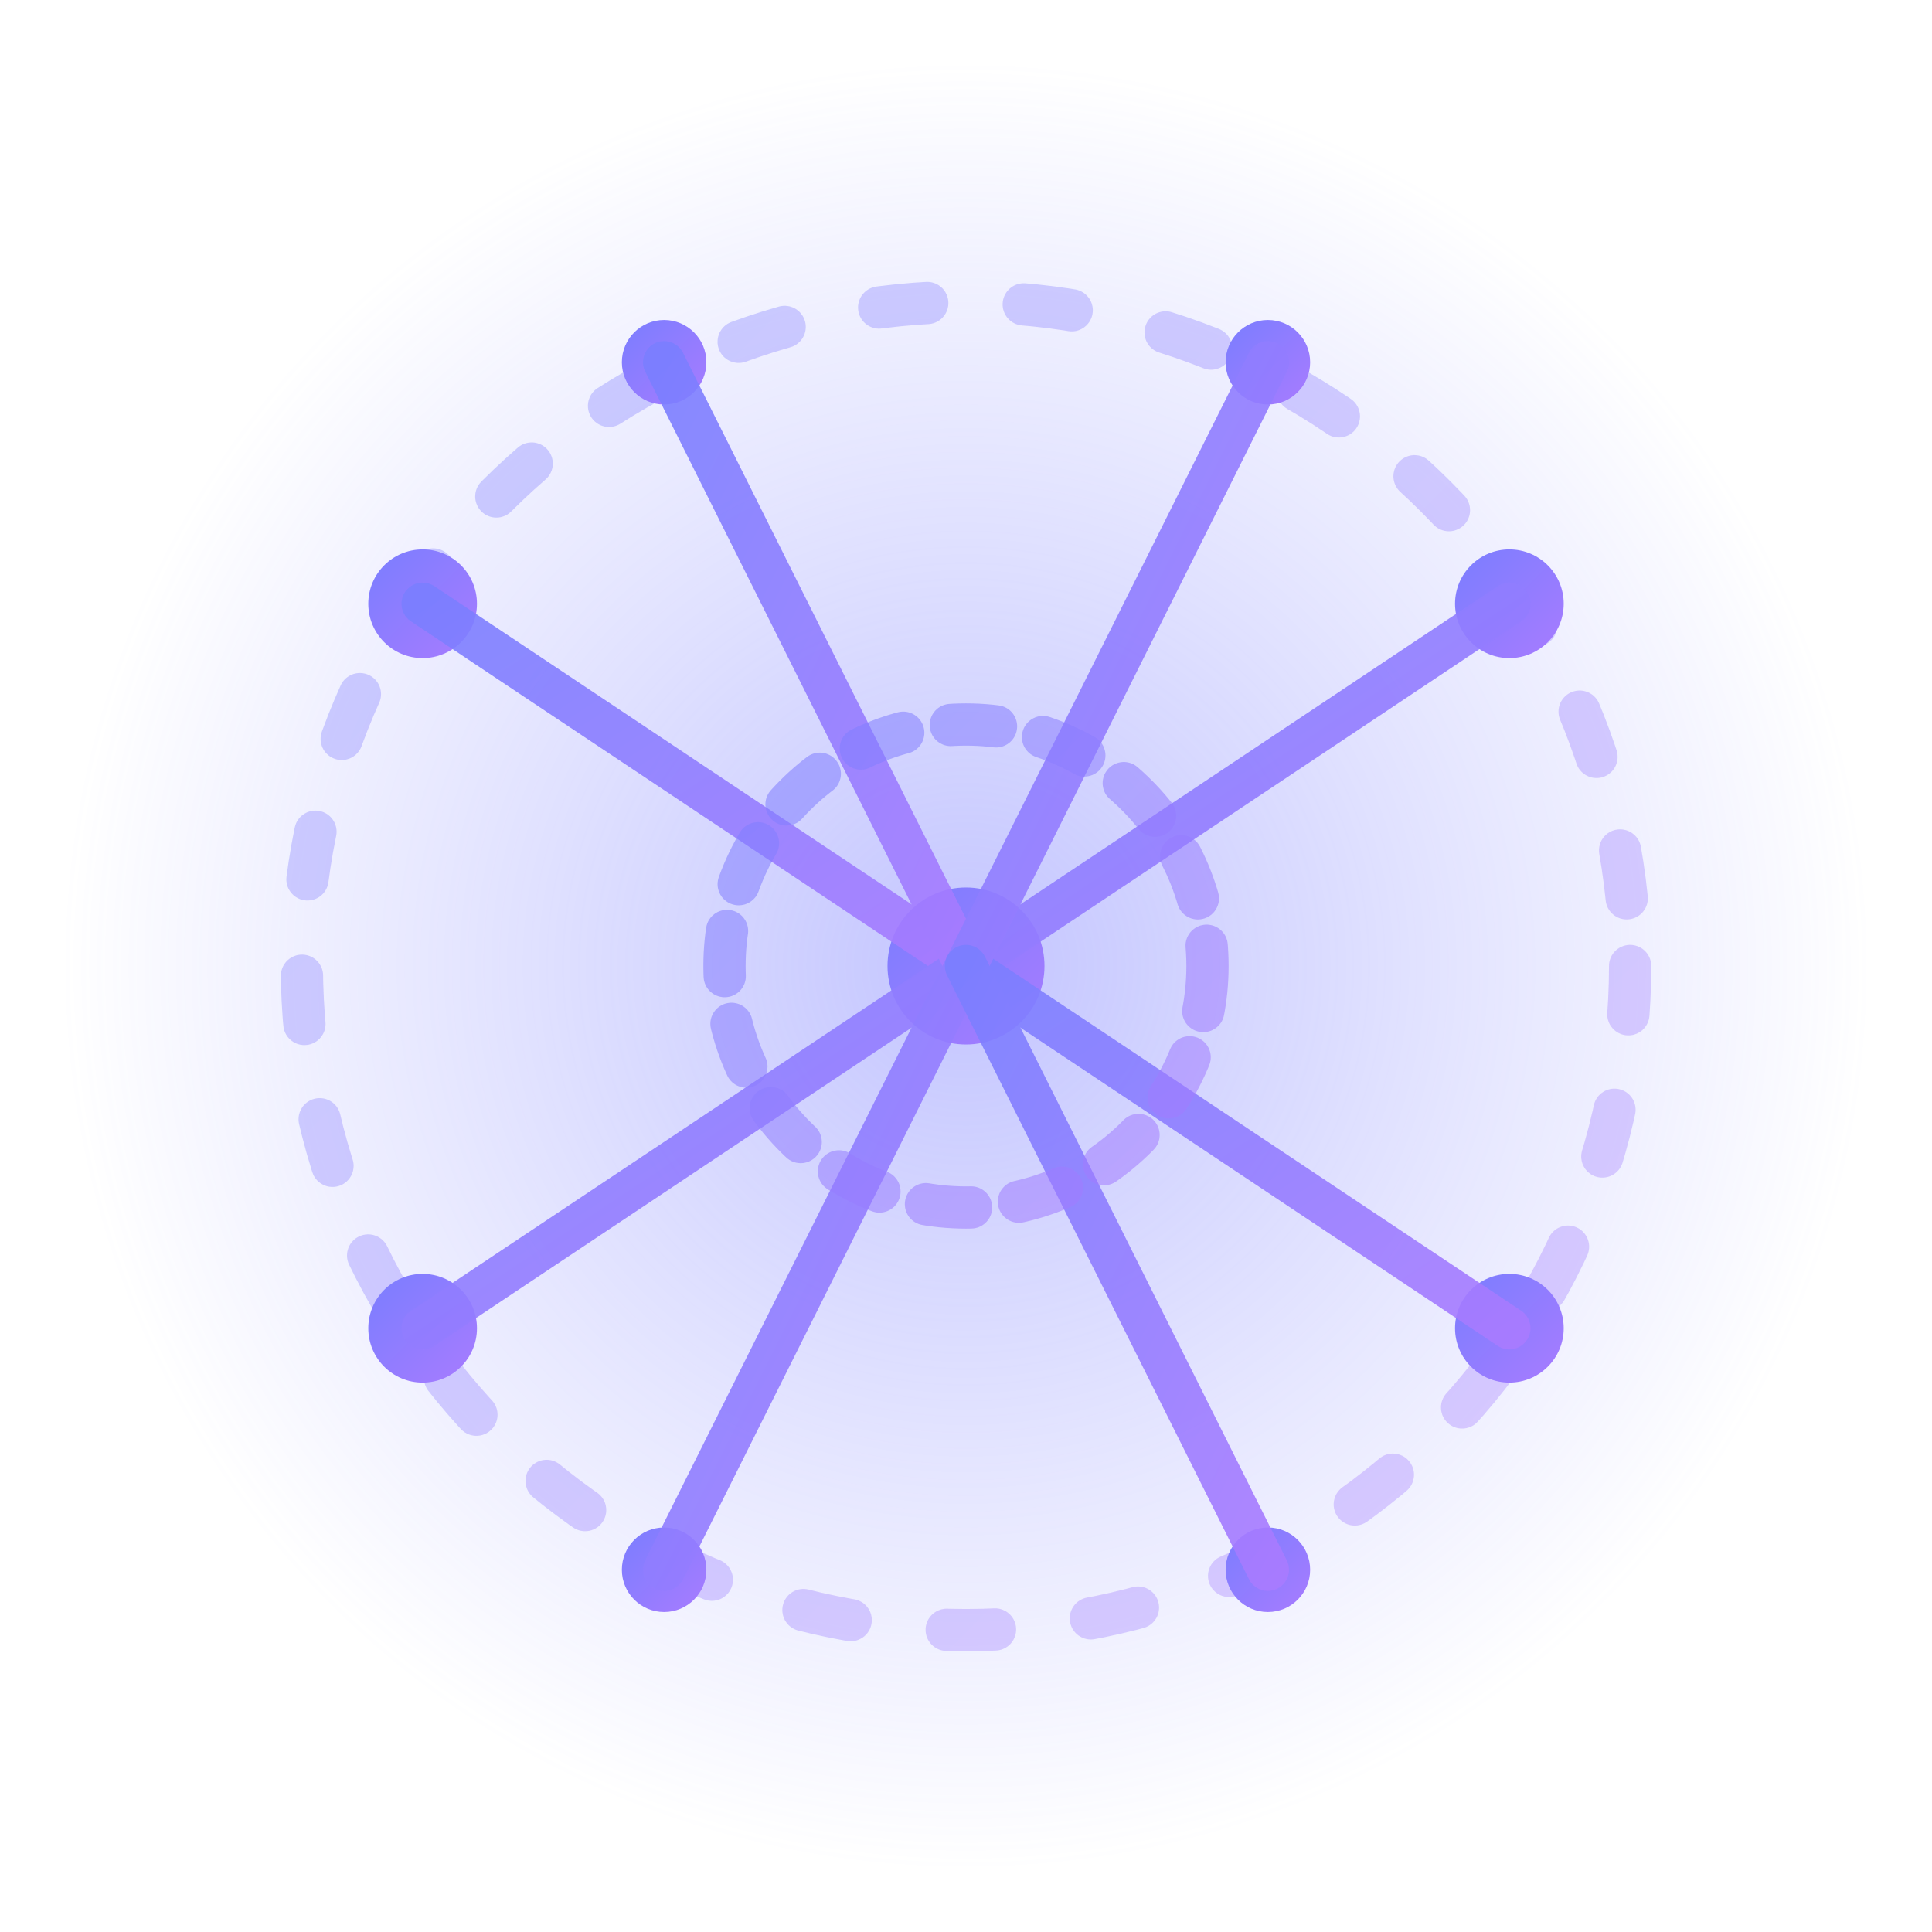
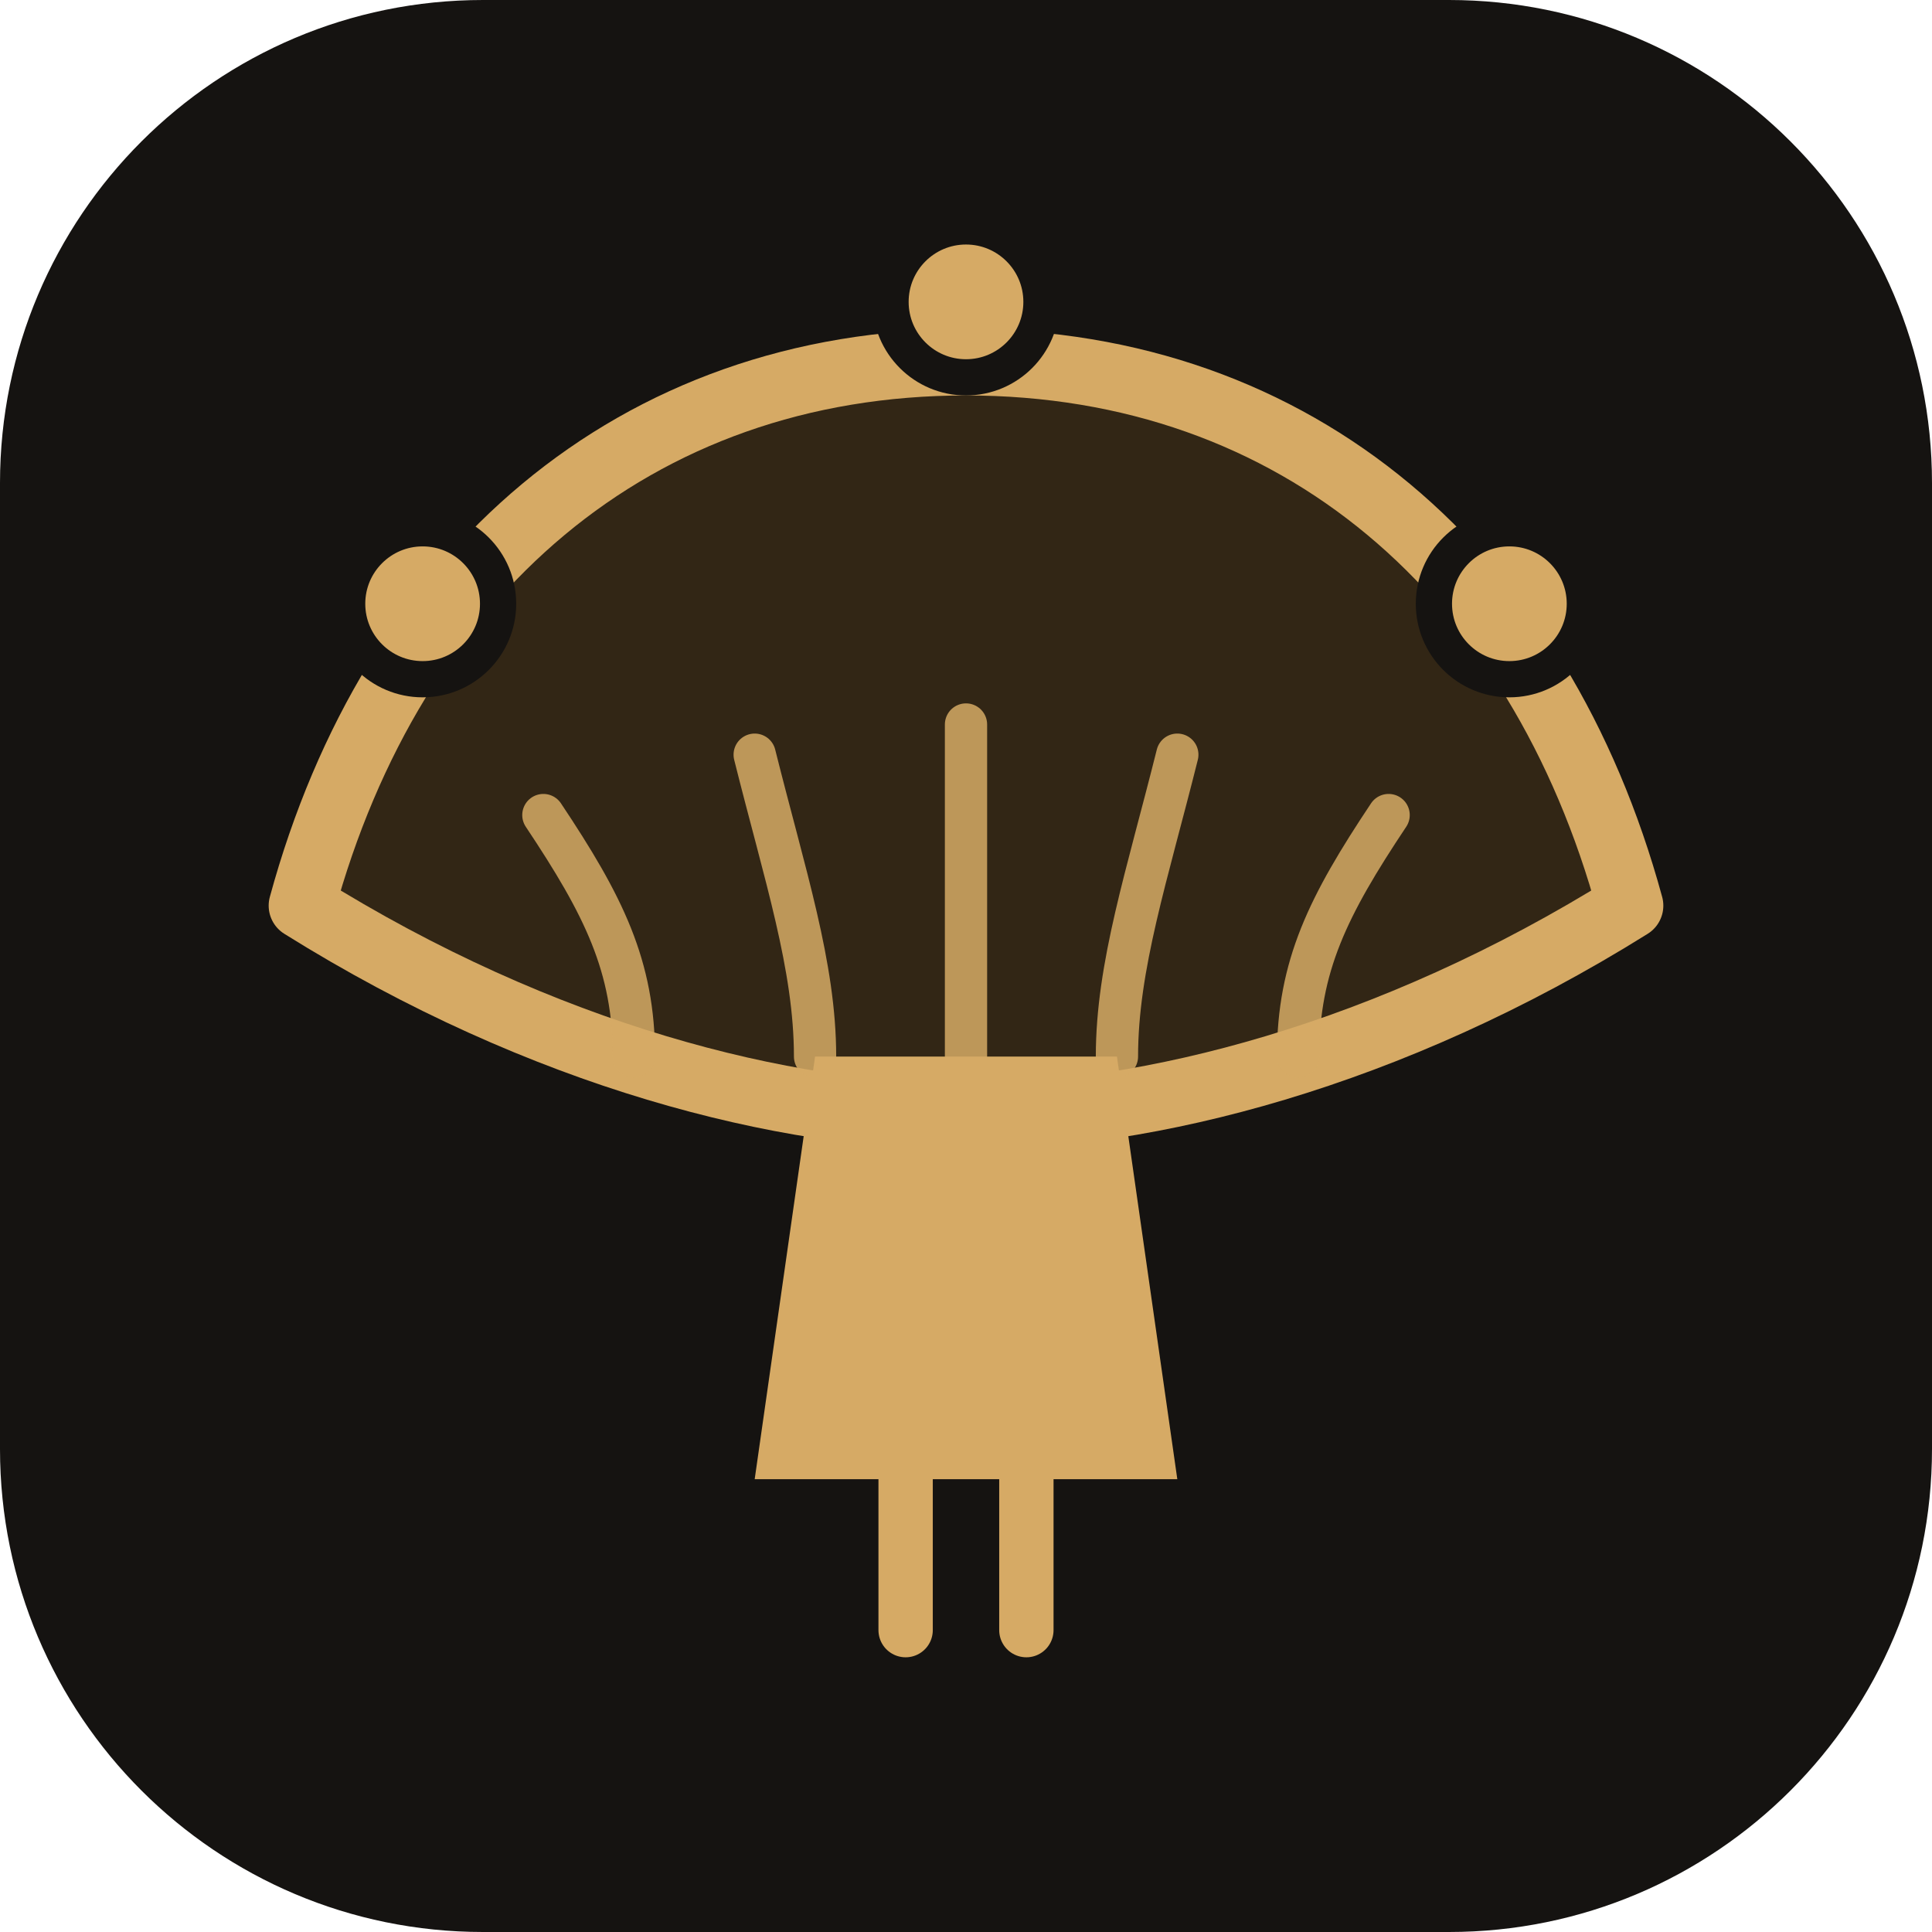
<svg xmlns="http://www.w3.org/2000/svg" viewBox="0 0 64 64" width="64" height="64" role="img" aria-label="morel logo">
-   <defs>
-     <linearGradient id="g" x1="0" y1="0" x2="1" y2="1">
-       <stop offset="0%" stop-color="#7a7eff" />
-       <stop offset="100%" stop-color="#a87bff" />
-     </linearGradient>
-     <radialGradient id="halo" cx="50%" cy="50%" r="50%">
-       <stop offset="0%" stop-color="#7a7eff" stop-opacity="0.45" />
-       <stop offset="100%" stop-color="#7a7eff" stop-opacity="0" />
-     </radialGradient>
-   </defs>
-   <circle cx="32" cy="32" r="30" fill="url(#halo)" />
-   <g stroke="url(#g)" stroke-width="1.4" fill="none" stroke-linecap="round">
-     <circle cx="32" cy="32" r="22" stroke-dasharray="1.6 3.2" opacity="0.35" />
-     <circle cx="32" cy="32" r="2.6" fill="url(#g)" stroke="none" />
-     <circle cx="14" cy="20" r="1.8" fill="url(#g)" stroke="none" />
-     <circle cx="50" cy="20" r="1.8" fill="url(#g)" stroke="none" />
-     <circle cx="14" cy="44" r="1.8" fill="url(#g)" stroke="none" />
-     <circle cx="50" cy="44" r="1.8" fill="url(#g)" stroke="none" />
-     <circle cx="22" cy="12" r="1.4" fill="url(#g)" stroke="none" />
-     <circle cx="42" cy="12" r="1.4" fill="url(#g)" stroke="none" />
-     <circle cx="22" cy="52" r="1.4" fill="url(#g)" stroke="none" />
-     <circle cx="42" cy="52" r="1.4" fill="url(#g)" stroke="none" />
-     <g opacity="0.9">
-       <line x1="32" y1="32" x2="14" y2="20" />
-       <line x1="32" y1="32" x2="50" y2="20" />
-       <line x1="32" y1="32" x2="14" y2="44" />
-       <line x1="32" y1="32" x2="50" y2="44" />
-       <line x1="32" y1="32" x2="22" y2="12" />
-       <line x1="32" y1="32" x2="42" y2="12" />
-       <line x1="32" y1="32" x2="22" y2="52" />
-       <line x1="32" y1="32" x2="42" y2="52" />
-     </g>
-     <circle cx="32" cy="32" r="8" stroke-dasharray="1.5 1.6" opacity="0.55" />
+   <rect width="64" height="64" rx="16" fill="#151311" />
+   <path d="M10 30c3-11 11-18 22-18s19 7 22 18c-8 5-16 7-22 7S18 35 10 30Z" fill="#b87a2c" fill-opacity=".18" stroke="#d6aa65" stroke-width="2.2" stroke-linecap="round" stroke-linejoin="round" />
+   <g fill="none" stroke="#d6aa65" stroke-width="1.4" stroke-linecap="round" opacity=".85">
+     <path d="M18 27c2 3 3 5 3 8" />
+     <path d="M25 25c1 4 2 7 2 10" />
+     <path d="M32 24v11" />
+     <path d="M39 25c-1 4-2 7-2 10" />
+     <path d="M46 27c-2 3-3 5-3 8" />
+   </g>
+   <path d="M27 35h10l2 14H25l2-14Z" fill="#d6aa65" />
+   <path d="M30 49v5M34 49v5" stroke="#d6aa65" stroke-width="1.8" stroke-linecap="round" />
+   <g fill="#d6aa65" stroke="#151311" stroke-width="1.2">
+     <circle cx="14" cy="20" r="2.5" />
+     <circle cx="50" cy="20" r="2.5" />
+     <circle cx="32" cy="10" r="2.5" />
  </g>
</svg>
